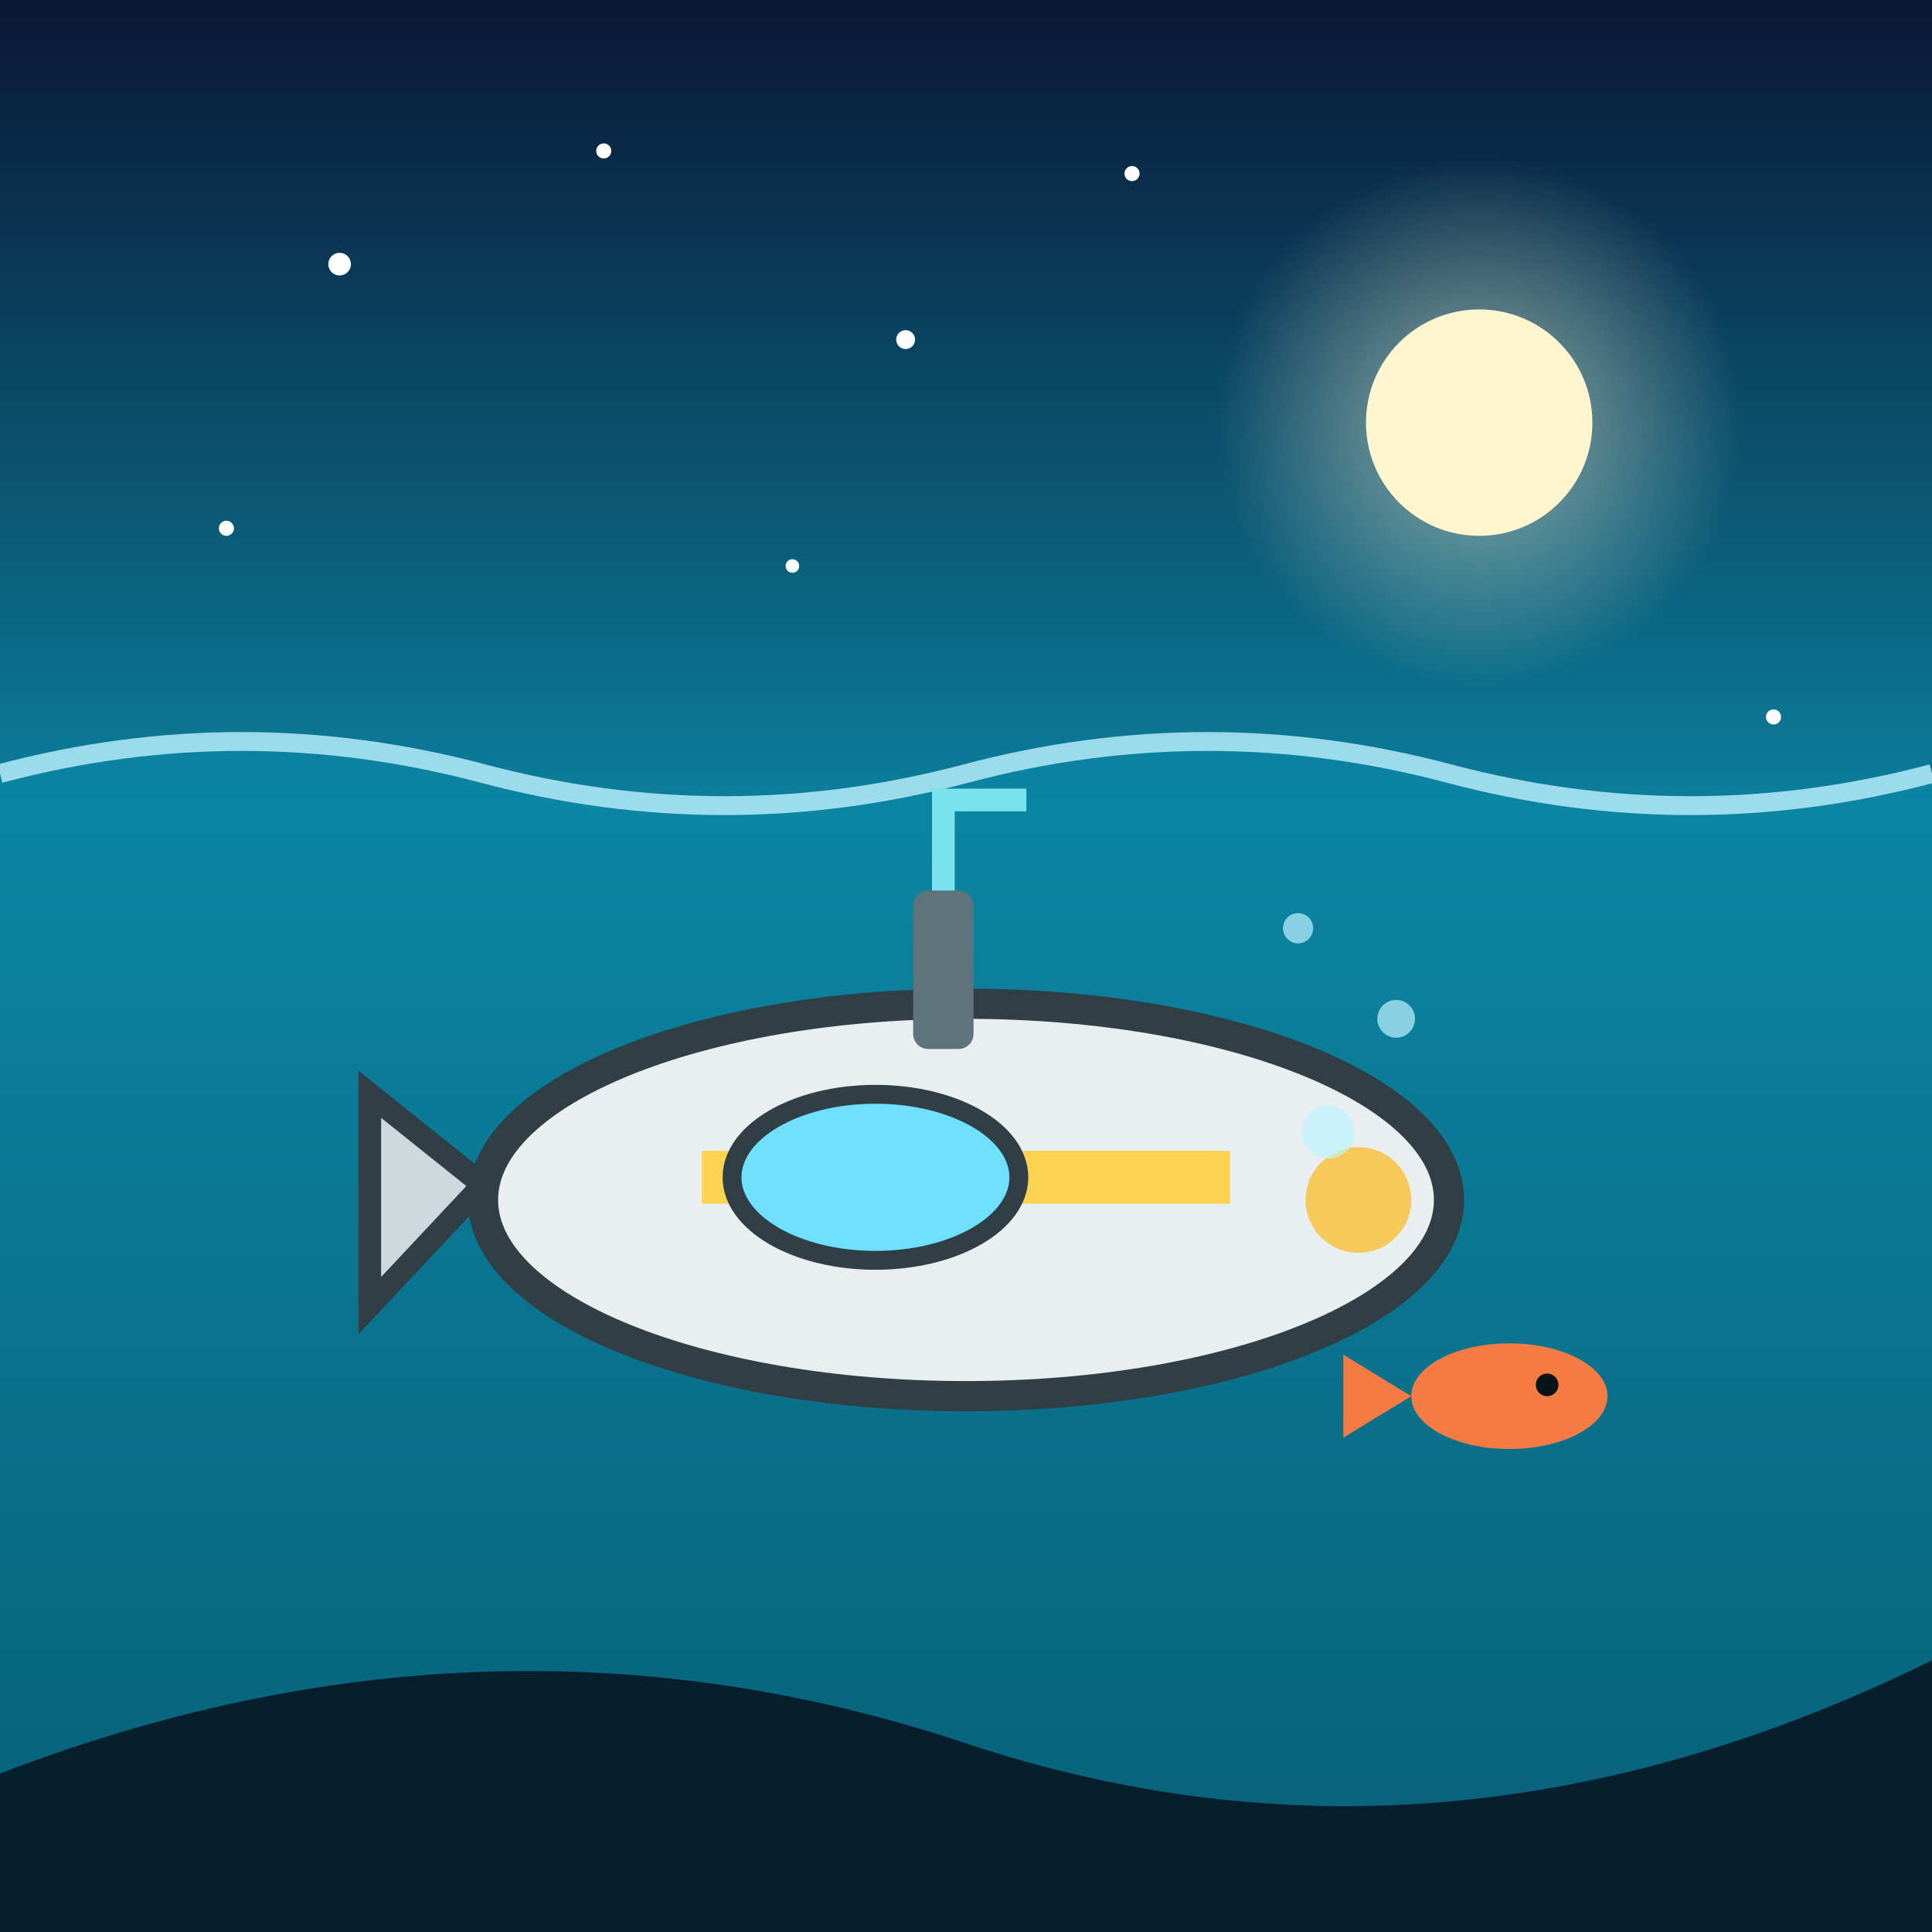
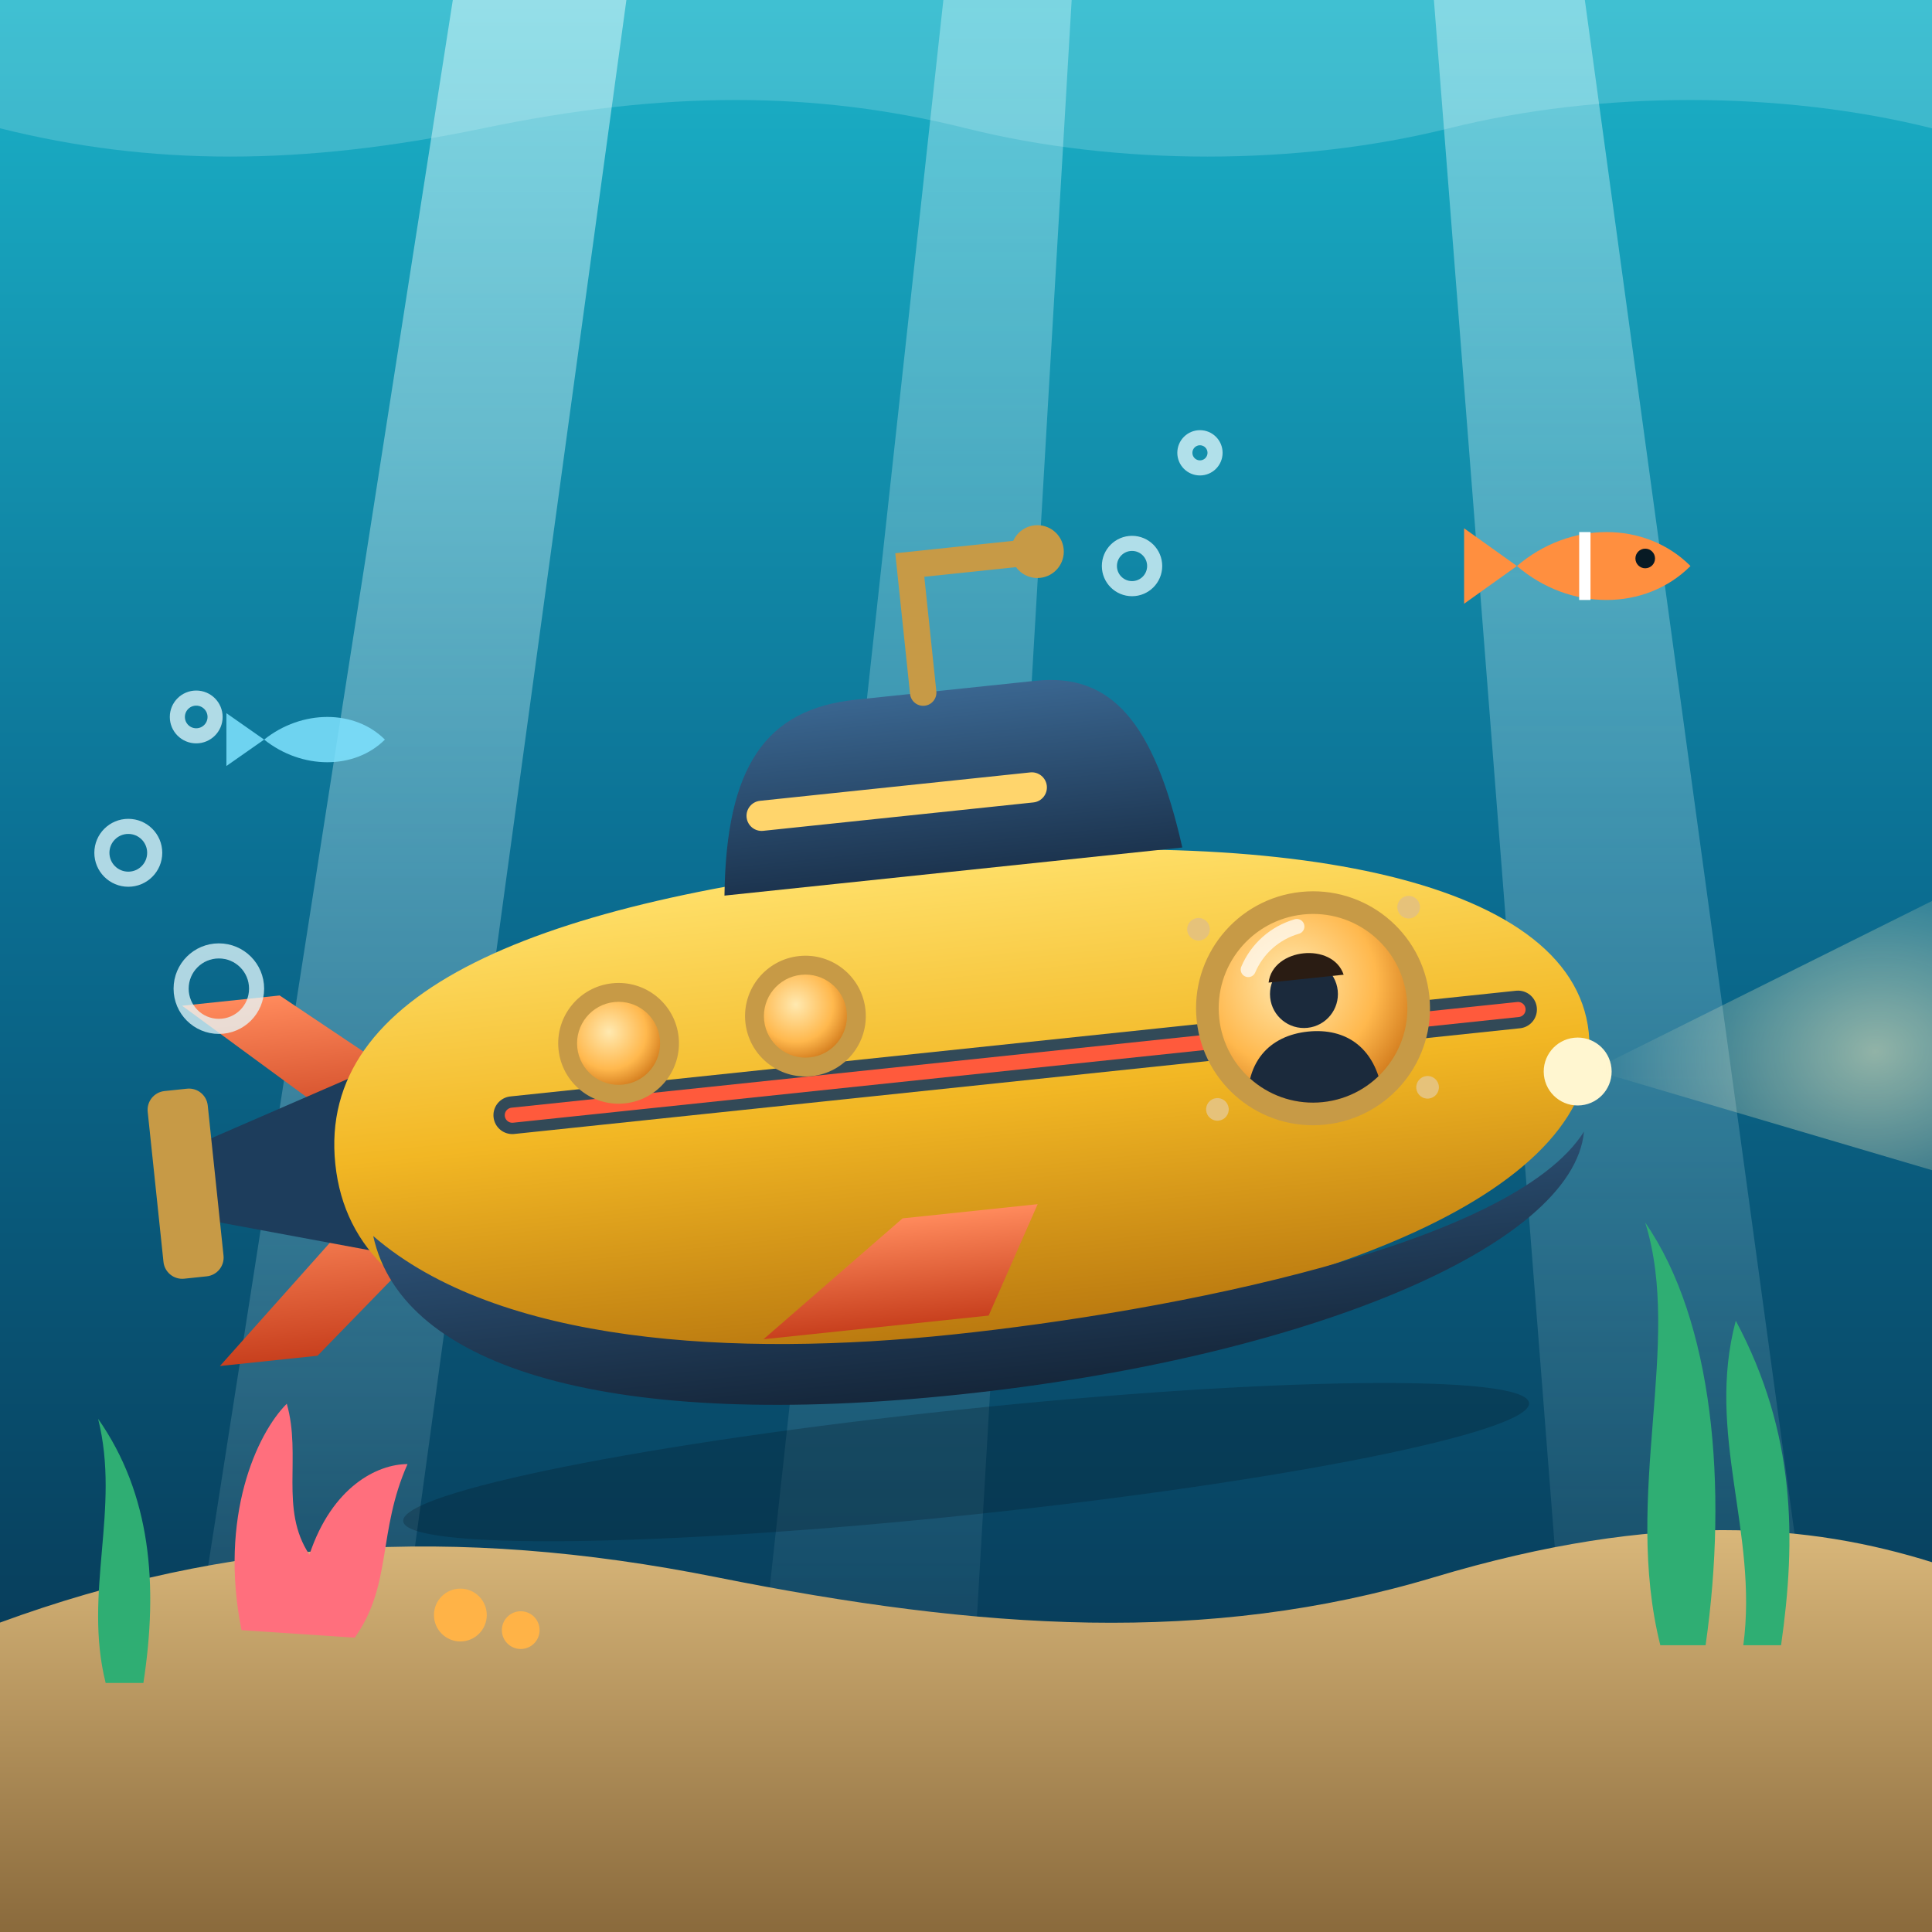
<svg xmlns="http://www.w3.org/2000/svg" viewBox="0 0 512 512">
  <defs>
-     <linearGradient id="bg" x1="0" y1="0" x2="0" y2="1">
-       <stop offset="0" stop-color="#0a1633" />
-       <stop offset=".42" stop-color="#0b7f9c" />
-       <stop offset="1" stop-color="#05283a" />
+     <linearGradient id="sea" x1="0" y1="0" x2="0" y2="1">
+       <stop offset="0" stop-color="#1bb3c9" />
+       <stop offset=".45" stop-color="#0b6f93" />
+       <stop offset="1" stop-color="#062a45" />
    </linearGradient>
-     <radialGradient id="m">
-       <stop stop-color="#fff7d6" />
-       <stop offset="1" stop-color="#fff7d6" stop-opacity="0" />
+     <linearGradient id="ray" x1="0" y1="0" x2="0" y2="1">
+       <stop offset="0" stop-color="#e9fdff" stop-opacity=".5" />
+       <stop offset="1" stop-color="#e9fdff" stop-opacity="0" />
+     </linearGradient>
+     <linearGradient id="hull" x1="0" y1="0" x2="0" y2="1">
+       <stop offset="0" stop-color="#ffe06a" />
+       <stop offset=".5" stop-color="#f2b724" />
+       <stop offset="1" stop-color="#b9780f" />
+     </linearGradient>
+     <linearGradient id="belly" x1="0" y1="0" x2="0" y2="1">
+       <stop offset="0" stop-color="#2d5378" />
+       <stop offset="1" stop-color="#15263a" />
+     </linearGradient>
+     <linearGradient id="tower" x1="0" y1="0" x2="0" y2="1">
+       <stop offset="0" stop-color="#3a6690" />
+       <stop offset="1" stop-color="#1c344f" />
+     </linearGradient>
+     <linearGradient id="fin" x1="0" y1="0" x2="0" y2="1">
+       <stop offset="0" stop-color="#ff8a5c" />
+       <stop offset="1" stop-color="#c8401e" />
+     </linearGradient>
+     <radialGradient id="port" cx=".4" cy=".35" r=".75">
+       <stop offset="0" stop-color="#ffe9b0" />
+       <stop offset=".6" stop-color="#ffb84d" />
+       <stop offset="1" stop-color="#c86e12" />
    </radialGradient>
+     <radialGradient id="glow" cx=".5" cy=".5" r=".5">
+       <stop offset="0" stop-color="#fff4c2" stop-opacity=".55" />
+       <stop offset="1" stop-color="#fff4c2" stop-opacity="0" />
+     </radialGradient>
+     <linearGradient id="sand" x1="0" y1="0" x2="0" y2="1">
+       <stop offset="0" stop-color="#d9b77a" />
+       <stop offset="1" stop-color="#8a6a3c" />
+     </linearGradient>
+     <clipPath id="pc">
+       <circle r="25" />
+     </clipPath>
  </defs>
-   <rect width="512" height="512" fill="url(#bg)" />
-   <circle cx="392" cy="112" r="70" fill="url(#m)" opacity=".55" />
-   <circle cx="392" cy="112" r="30" fill="#fff6d0" />
-   <g fill="#fff">
-     <circle cx="90" cy="70" r="3" />
-     <circle cx="160" cy="40" r="2" />
-     <circle cx="240" cy="90" r="2.5" />
-     <circle cx="300" cy="46" r="2" />
-     <circle cx="60" cy="140" r="2" />
-     <circle cx="470" cy="190" r="2" />
-     <circle cx="210" cy="150" r="1.8" />
+   <rect width="512" height="512" fill="url(#sea)" />
+   <g fill="url(#ray)">
+     <path d="M120 0h46L96 512H40z" />
+     <path d="M250 0h34l-30 512h-60z" opacity=".7" />
+     <path d="M380 0h40l70 512h-70z" opacity=".8" />
  </g>
-   <path d="M0 205 Q64 188 128 205 T256 205 T384 205 T512 205 V512 H0Z" fill="#0b8aa8" opacity=".55" />
-   <path d="M0 205 Q64 188 128 205 T256 205 T384 205 T512 205" fill="none" stroke="#bff3ff" stroke-width="5" opacity=".8" />
-   <path d="M0 470 Q130 420 256 462 T512 440 V512 H0Z" fill="#05202c" />
-   <g transform="translate(256 318)">
-     <ellipse rx="128" ry="52" fill="#e9eef0" stroke="#2f3f45" stroke-width="8" />
-     <rect x="-96" y="-8" width="44" height="26" rx="6" fill="#ffd56c" opacity=".0" />
-     <path d="M-70-6h140" stroke="#ffcf3f" stroke-width="14" opacity=".9" />
-     <ellipse cx="-24" cy="-6" rx="38" ry="22" fill="#6fe0ff" stroke="#2f3f45" stroke-width="5" />
-     <rect x="-14" y="-82" width="16" height="42" rx="4" fill="#5e737b" />
-     <path d="M-6-82v-24h22" stroke="#79e3ee" stroke-width="6" fill="none" />
-     <circle cx="104" cy="0" r="14" fill="#f7c95a" />
-     <path d="M-128-4l-30-24v56z" fill="#cfd8dc" stroke="#2f3f45" stroke-width="6" />
+   <g fill="#e9fdff" opacity=".18">
+     <path d="M0 34c40 10 80 10 128 0s88-10 128 0 88 10 128 0 88-10 128 0v-34H0z" />
+   </g>
+   <path d="M0 430c60-22 120-26 190-12s130 18 190 0 100-14 132-4V512H0z" fill="url(#sand)" />
+   <g fill="#ff6f7d">
+     <path d="M64 432c-6-30 4-52 12-60 4 14-2 28 6 40 6-18 18-24 26-24-8 18-4 32-14 46z" />
+   </g>
+   <g fill="#2fae73">
+     <path d="M440 436c-10-40 6-80-4-112 18 26 22 70 16 112z" />
+     <path d="M462 436c4-30-10-56-2-86 16 30 16 58 12 86z" />
+     <path d="M28 446c-6-24 4-46-2-70 14 20 16 44 12 70z" />
+   </g>
+   <g fill="#ffb347">
+     <circle cx="122" cy="428" r="7" />
+     <circle cx="138" cy="432" r="5" />
  </g>
  <g>
-     <ellipse cx="400" cy="370" rx="26" ry="14" fill="#f47b43" />
-     <path d="M374 370l-18-11v22z" fill="#f47b43" />
-     <circle cx="410" cy="367" r="3" fill="#07151b" />
+     <path d="M402 150c14-12 34-12 46 0-12 12-32 12-46 0z" fill="#ff8f3f" />
+     <path d="M402 150l-14-10v20z" fill="#ff8f3f" />
+     <circle cx="436" cy="148" r="2.6" fill="#081a24" />
+     <path d="M420 141v18" stroke="#fff" stroke-width="3" />
  </g>
-   <g fill="#bff3ff" opacity=".7">
-     <circle cx="352" cy="300" r="7" />
-     <circle cx="370" cy="270" r="5" />
-     <circle cx="344" cy="246" r="4" />
+   <g opacity=".85">
+     <path d="M70 196c10-8 24-8 32 0-8 8-22 8-32 0z" fill="#7fe3ff" />
+     <path d="M70 196l-10-7v14z" fill="#7fe3ff" />
+   </g>
+   <g transform="translate(246 292) rotate(-6)">
+     <ellipse cx="0" cy="96" rx="150" ry="14" fill="#04131f" opacity=".25" />
+     <path d="M-150 -6l-44-40h26l36 30z" fill="url(#fin)" />
+     <path d="M-150 10l-44 40h26l36-30z" fill="url(#fin)" />
+     <path d="M-140 -26L-194 -9v20l54 16z" fill="#1d3d5c" />
+     <rect x="-206" y="-24" width="16" height="50" rx="5" fill="#c79a46" />
+     <path d="M-158 0c0-46 60-64 158-64s176 22 176 64-78 64-176 64-158-18-158-64z" fill="url(#hull)" />
+     <path d="M-150 20c30 32 92 42 150 42s150-8 172-36c-6 30-80 52-172 52s-146-22-150-58z" fill="url(#belly)" />
+     <path d="M-110 -8h268" stroke="#1d3d5c" stroke-width="10" stroke-linecap="round" opacity=".9" />
+     <path d="M-110 -8h268" stroke="#ff5a3c" stroke-width="4" stroke-linecap="round" />
+     <path d="M-48 -60c4-34 16-48 40-48h48c20 0 30 14 34 48z" fill="url(#tower)" />
+     <rect x="-40" y="-84" width="80" height="8" rx="4" fill="#ffd56c" />
+     <path d="M10 -108v-34h30" stroke="#c79a46" stroke-width="7" fill="none" stroke-linecap="round" />
+     <circle cx="44" cy="-142" r="7" fill="#c79a46" />
+     <path d="M-10 30l-40 28h60l16-28z" fill="url(#fin)" />
+     <g fill="#c79a46">
+       <circle cx="-80" cy="-24" r="16" />
+       <circle cx="-30" cy="-26" r="16" />
+       <circle cx="104" cy="-14" r="31" />
+     </g>
+     <g fill="url(#port)">
+       <circle cx="-80" cy="-24" r="11" />
+       <circle cx="-30" cy="-26" r="11" />
+     </g>
+     <g transform="translate(104 -14)">
+       <circle r="25" fill="url(#port)" />
+       <g clip-path="url(#pc)" fill="#1b2a3c">
+         <circle cx="-2" cy="-4" r="9" />
+         <path d="M-20 26c0-14 8-20 18-20s18 6 18 20z" />
+         <path d="M-11 -8c2-9 18-9 20 0z" fill="#2a1c13" />
+       </g>
+       <path d="M-16 -12a20 20 0 0 1 14-10" stroke="#fff" stroke-width="4" fill="none" opacity=".7" stroke-linecap="round" />
+     </g>
+     <g fill="#e6c27a">
+       <circle cx="76" cy="-38" r="3" />
+       <circle cx="132" cy="-38" r="3" />
+       <circle cx="76" cy="10" r="3" />
+       <circle cx="132" cy="10" r="3" />
+     </g>
+     <circle cx="172" cy="10" r="9" fill="#fff6d0" />
+     <path d="M176 10l150-56v118z" fill="url(#glow)" />
+   </g>
+   <g fill="none" stroke="#e6fbff" stroke-width="4" opacity=".75">
+     <circle cx="58" cy="262" r="10" />
+     <circle cx="34" cy="226" r="7" />
+     <circle cx="52" cy="190" r="5" />
+     <circle cx="300" cy="150" r="6" />
+     <circle cx="318" cy="120" r="4" />
  </g>
</svg>
